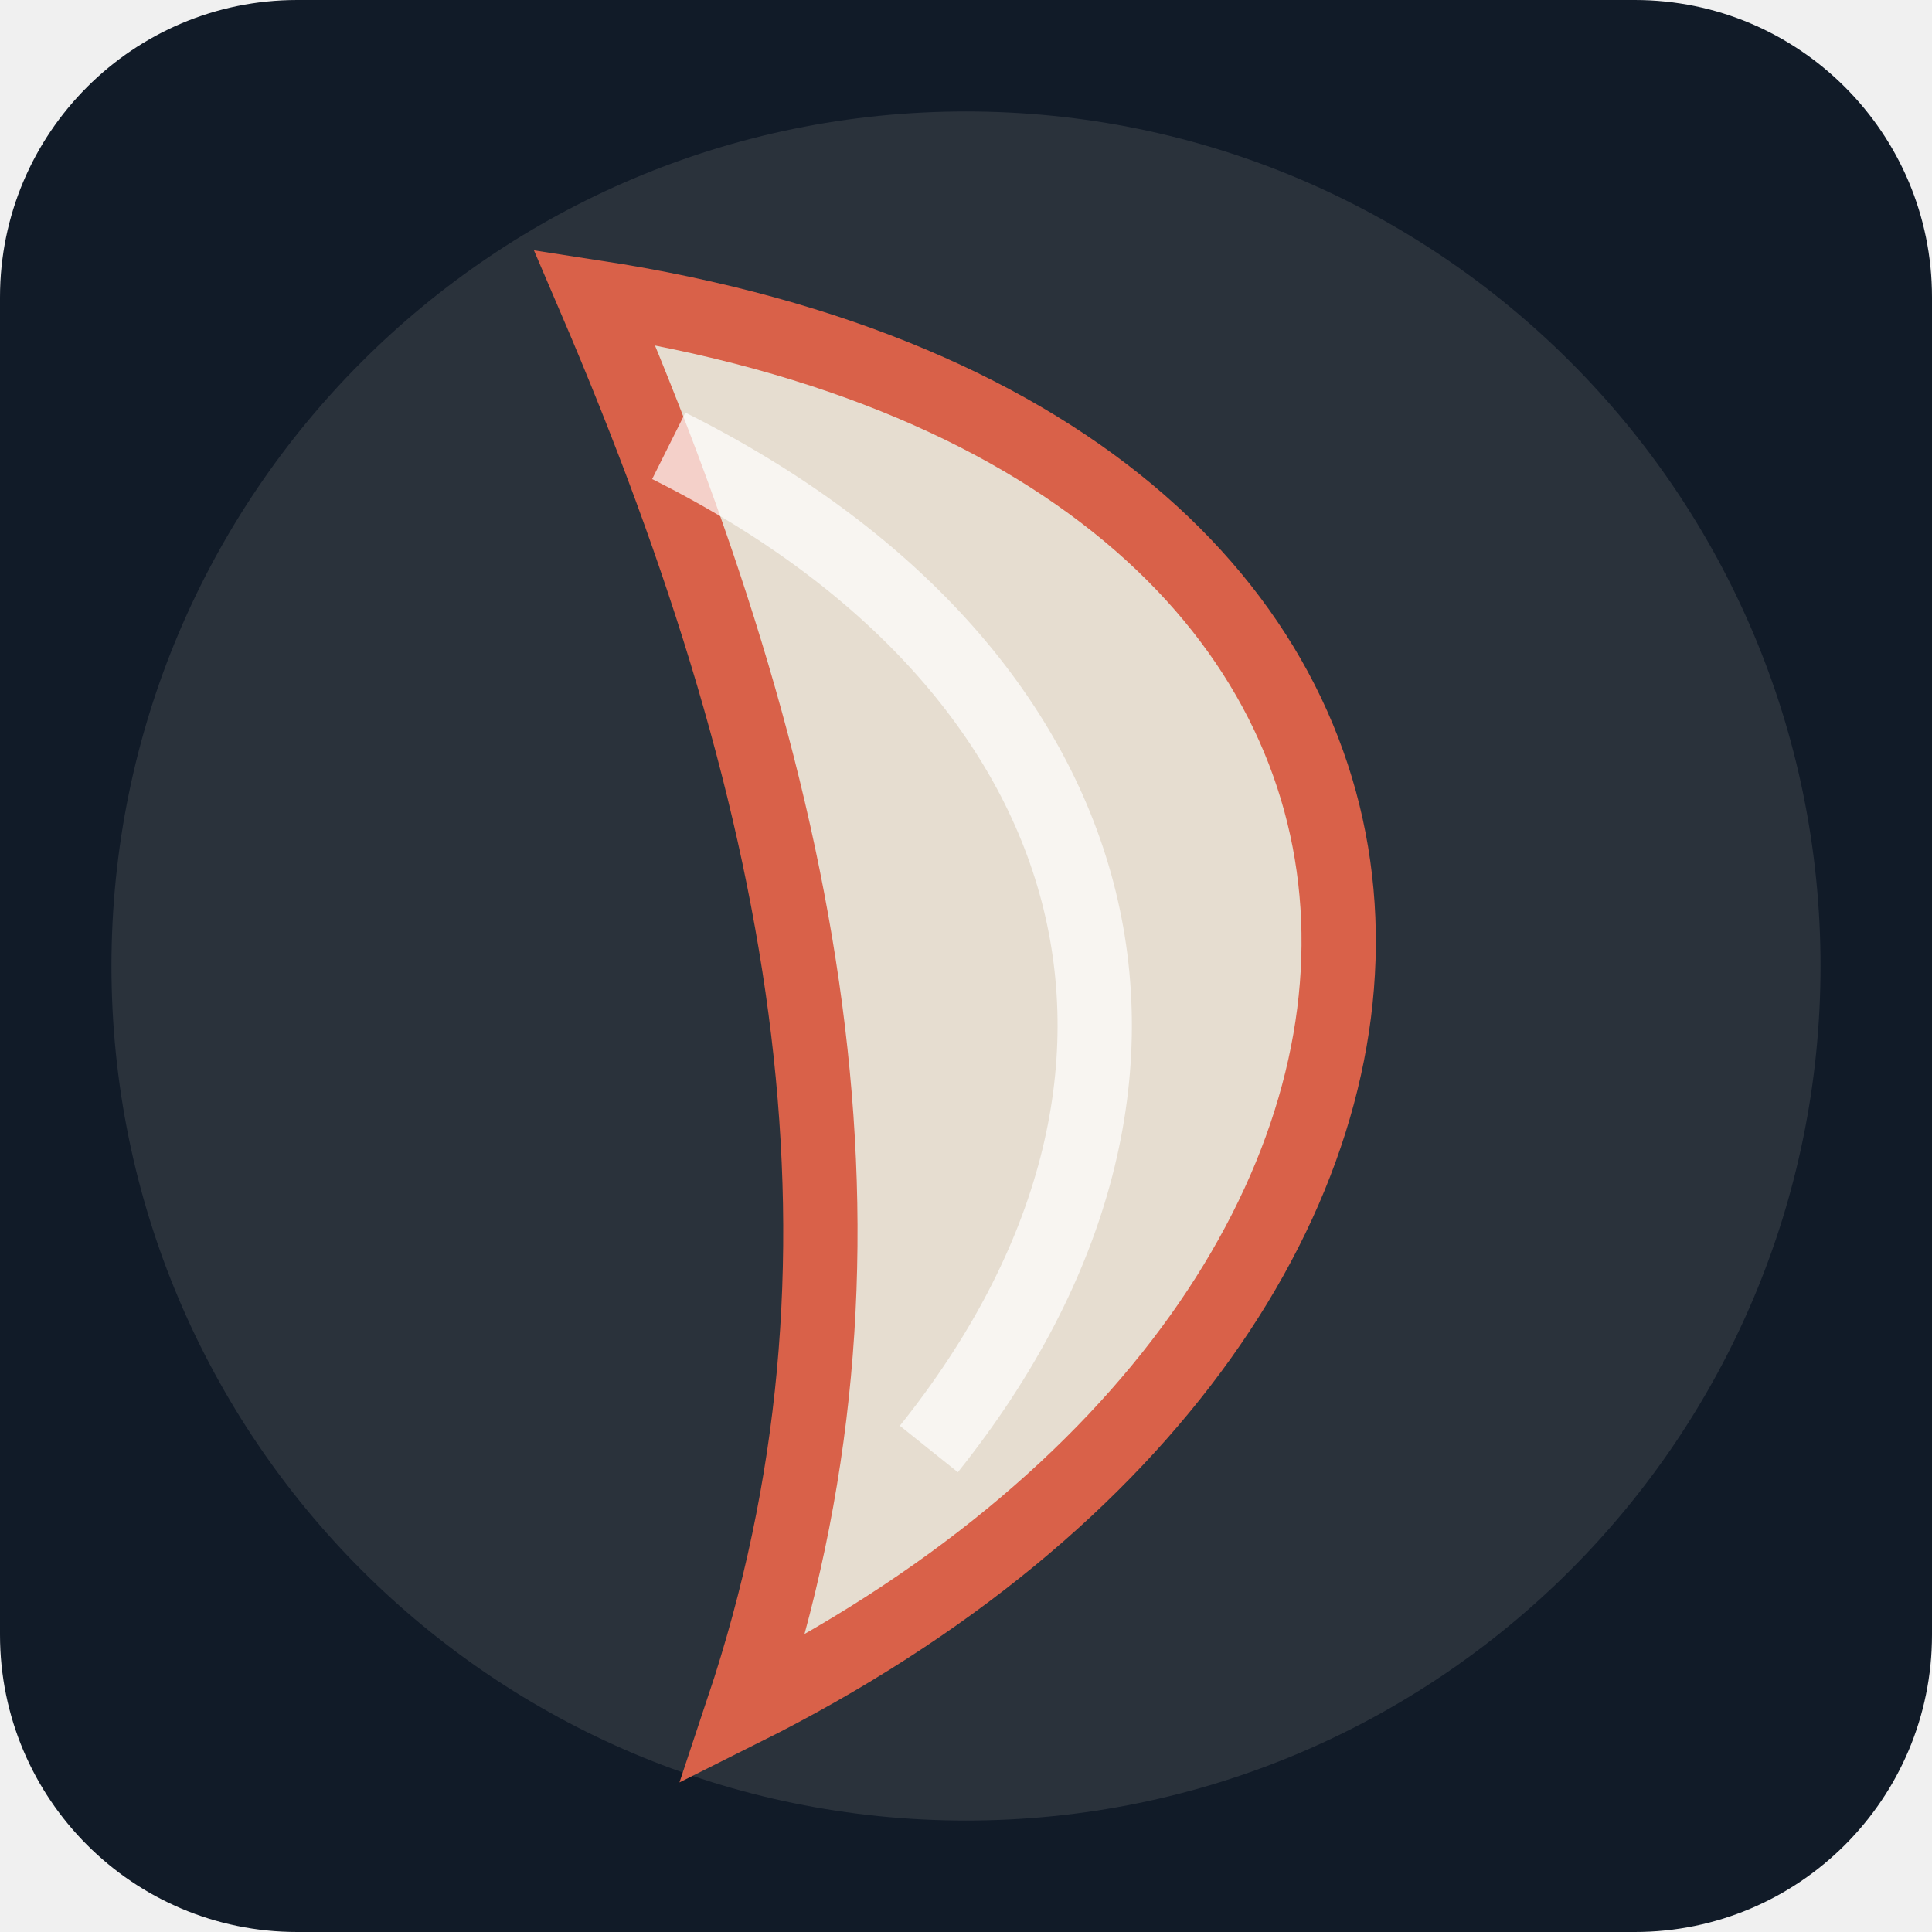
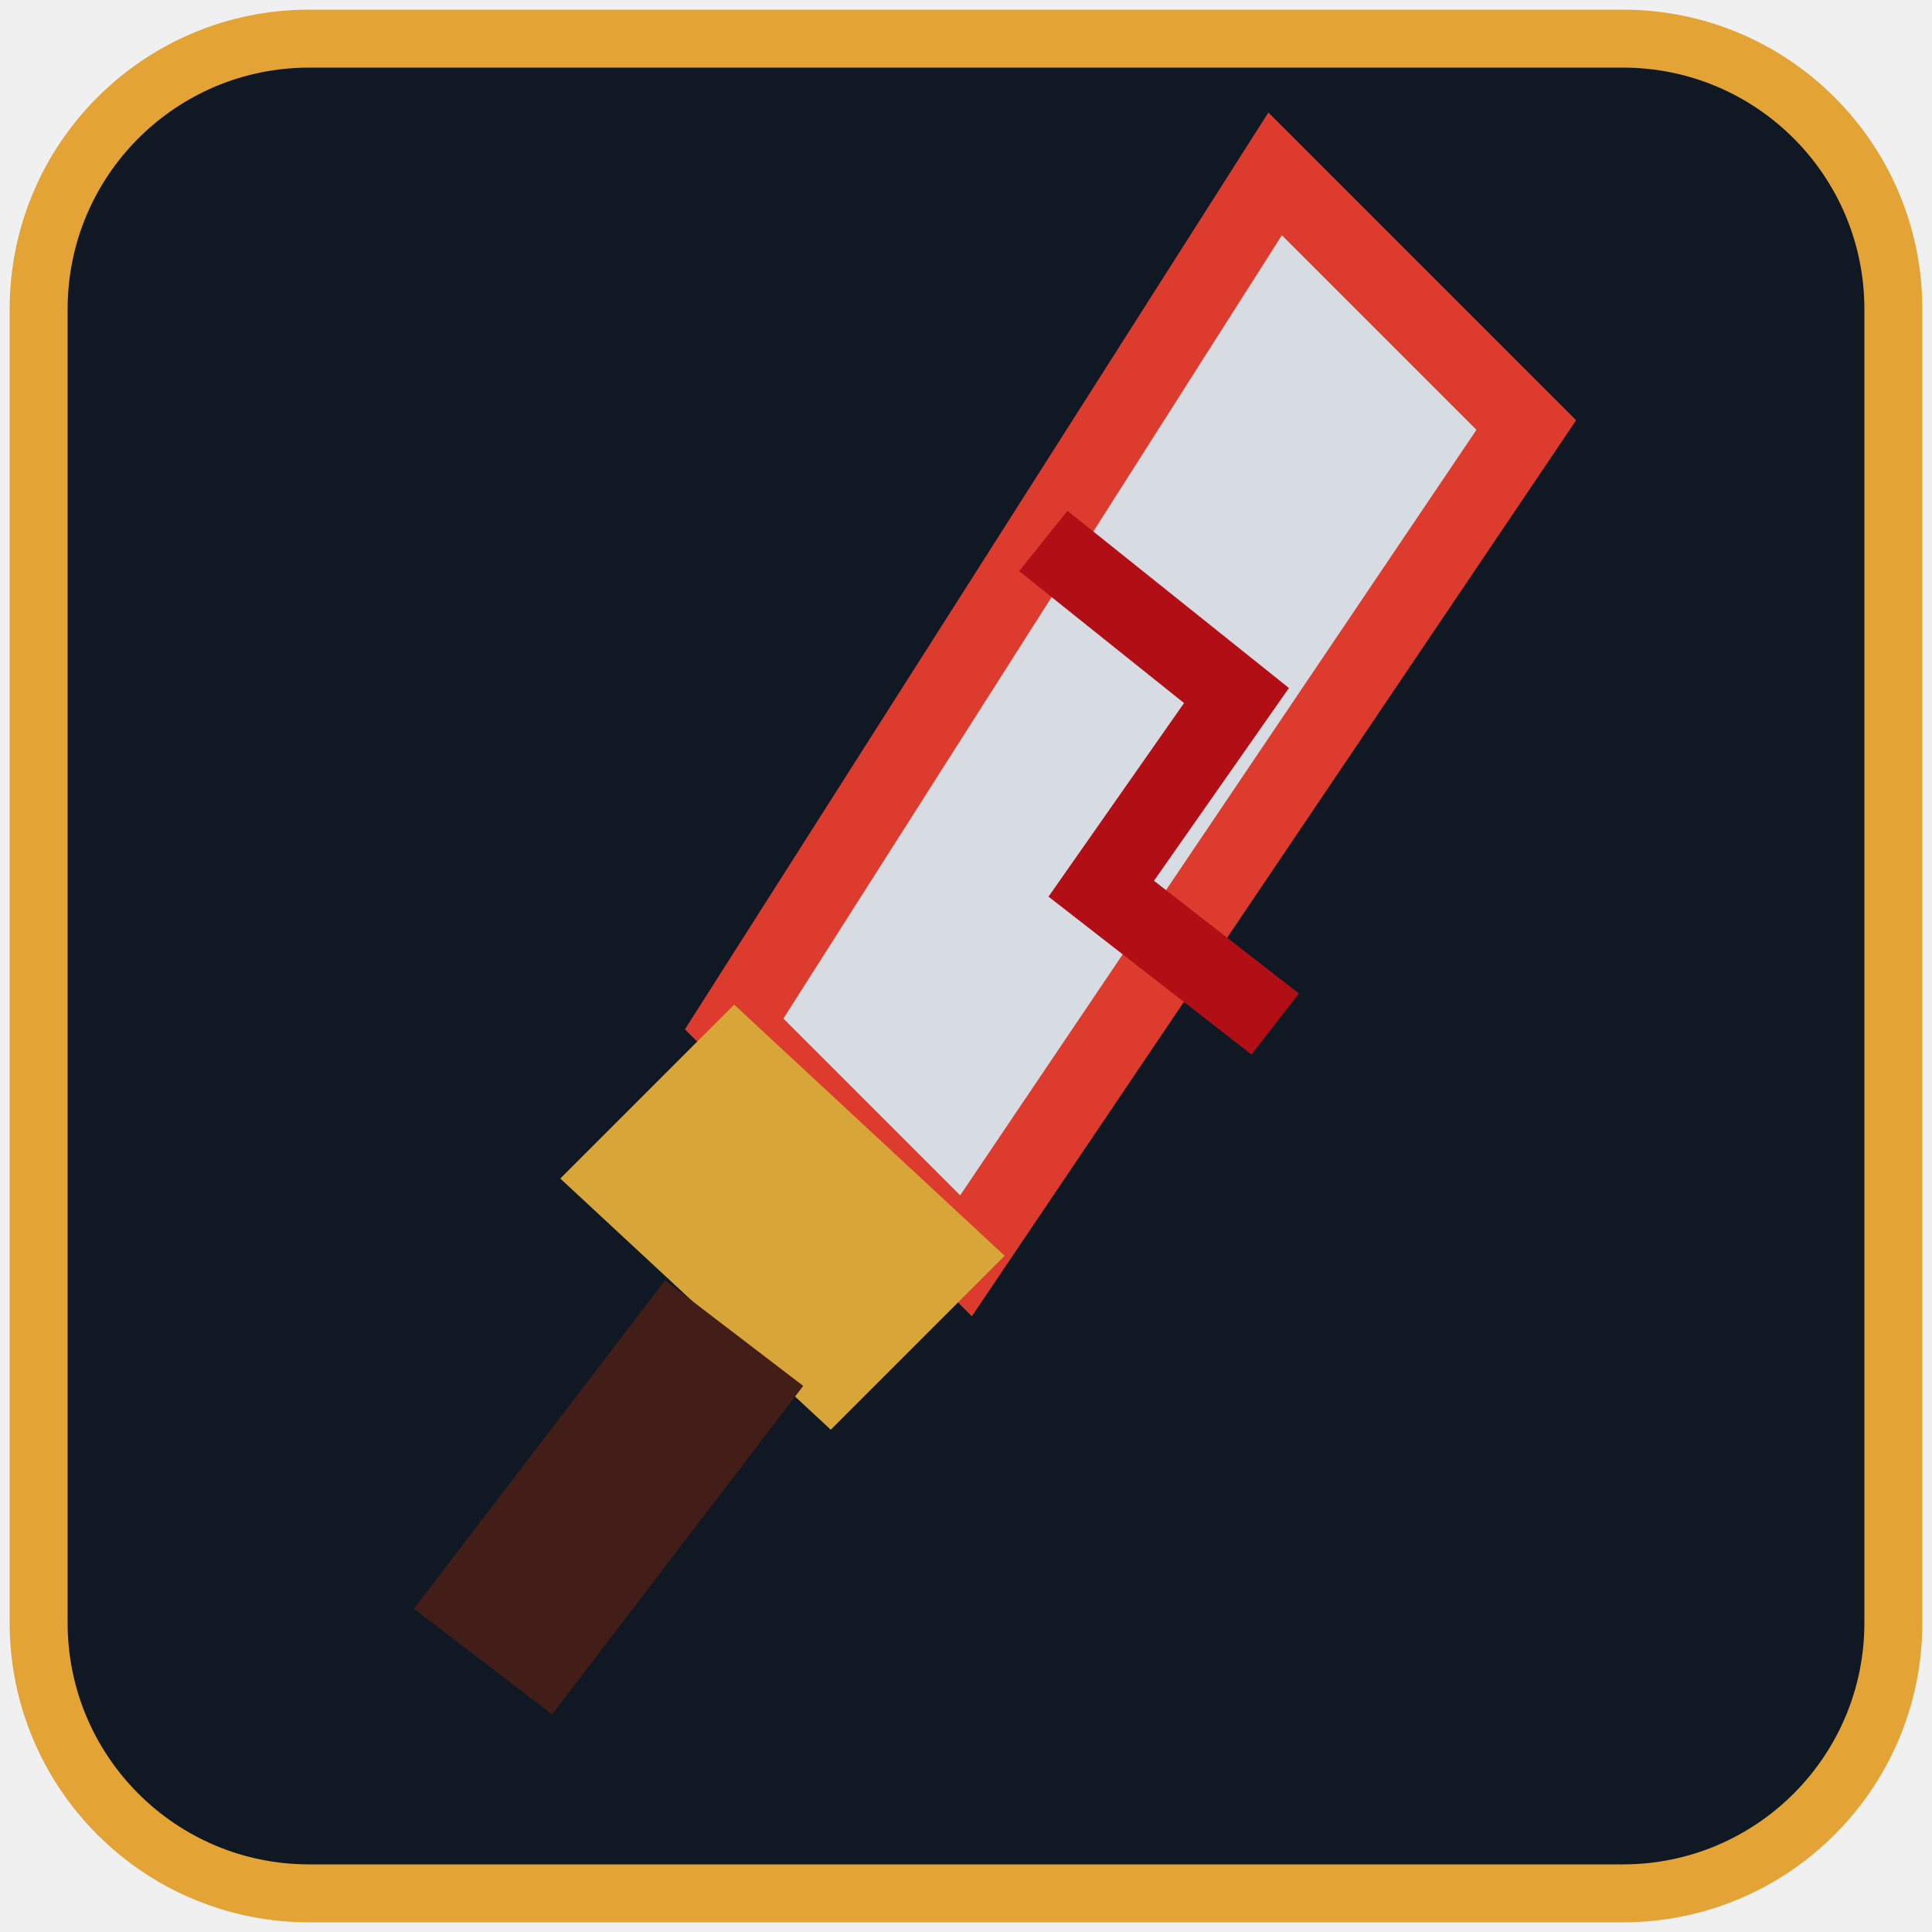
- <svg xmlns="http://www.w3.org/2000/svg" viewBox="0 0 52 52" role="img" aria-labelledby="t">
-   <rect width="52" height="52" rx="8" fill="#111b28" />
-   <circle cx="26" cy="26" r="23" fill="#e6ddd0" opacity=".12" />
-   <path d="M16 8 C42 12 42 35 20 46 C24 34 22 22 16 8Z" fill="#e6ddd0" stroke="#d96149" stroke-width="2" />
-   <path d="M18 12C30 18 33 29 25 39" fill="none" stroke="#fff" stroke-width="2" opacity=".7" />
+ <svg xmlns="http://www.w3.org/2000/svg" viewBox="0 0 100 100">
+   <defs>
+     <filter id="g">
+       <feGaussianBlur stdDeviation="1.4" />
+     </filter>
+   </defs>
+   <rect x="2" y="2" width="96" height="96" rx="14" fill="#101923" stroke="#e3a335" stroke-width="3" />
+   <path d="M66 9l13 13-29 43-12-12Z" fill="#d7dce2" stroke="#de3b2f" stroke-width="4" />
+   <path d="M54 28l10 8-7 10 9 7" fill="none" stroke="#b20e16" stroke-width="4" />
+   <path d="M38 52l14 13-9 9-14-13Z" fill="#d8a638" />
+   <path d="M38 69L25 86" stroke="#431d18" stroke-width="9" />
</svg>
